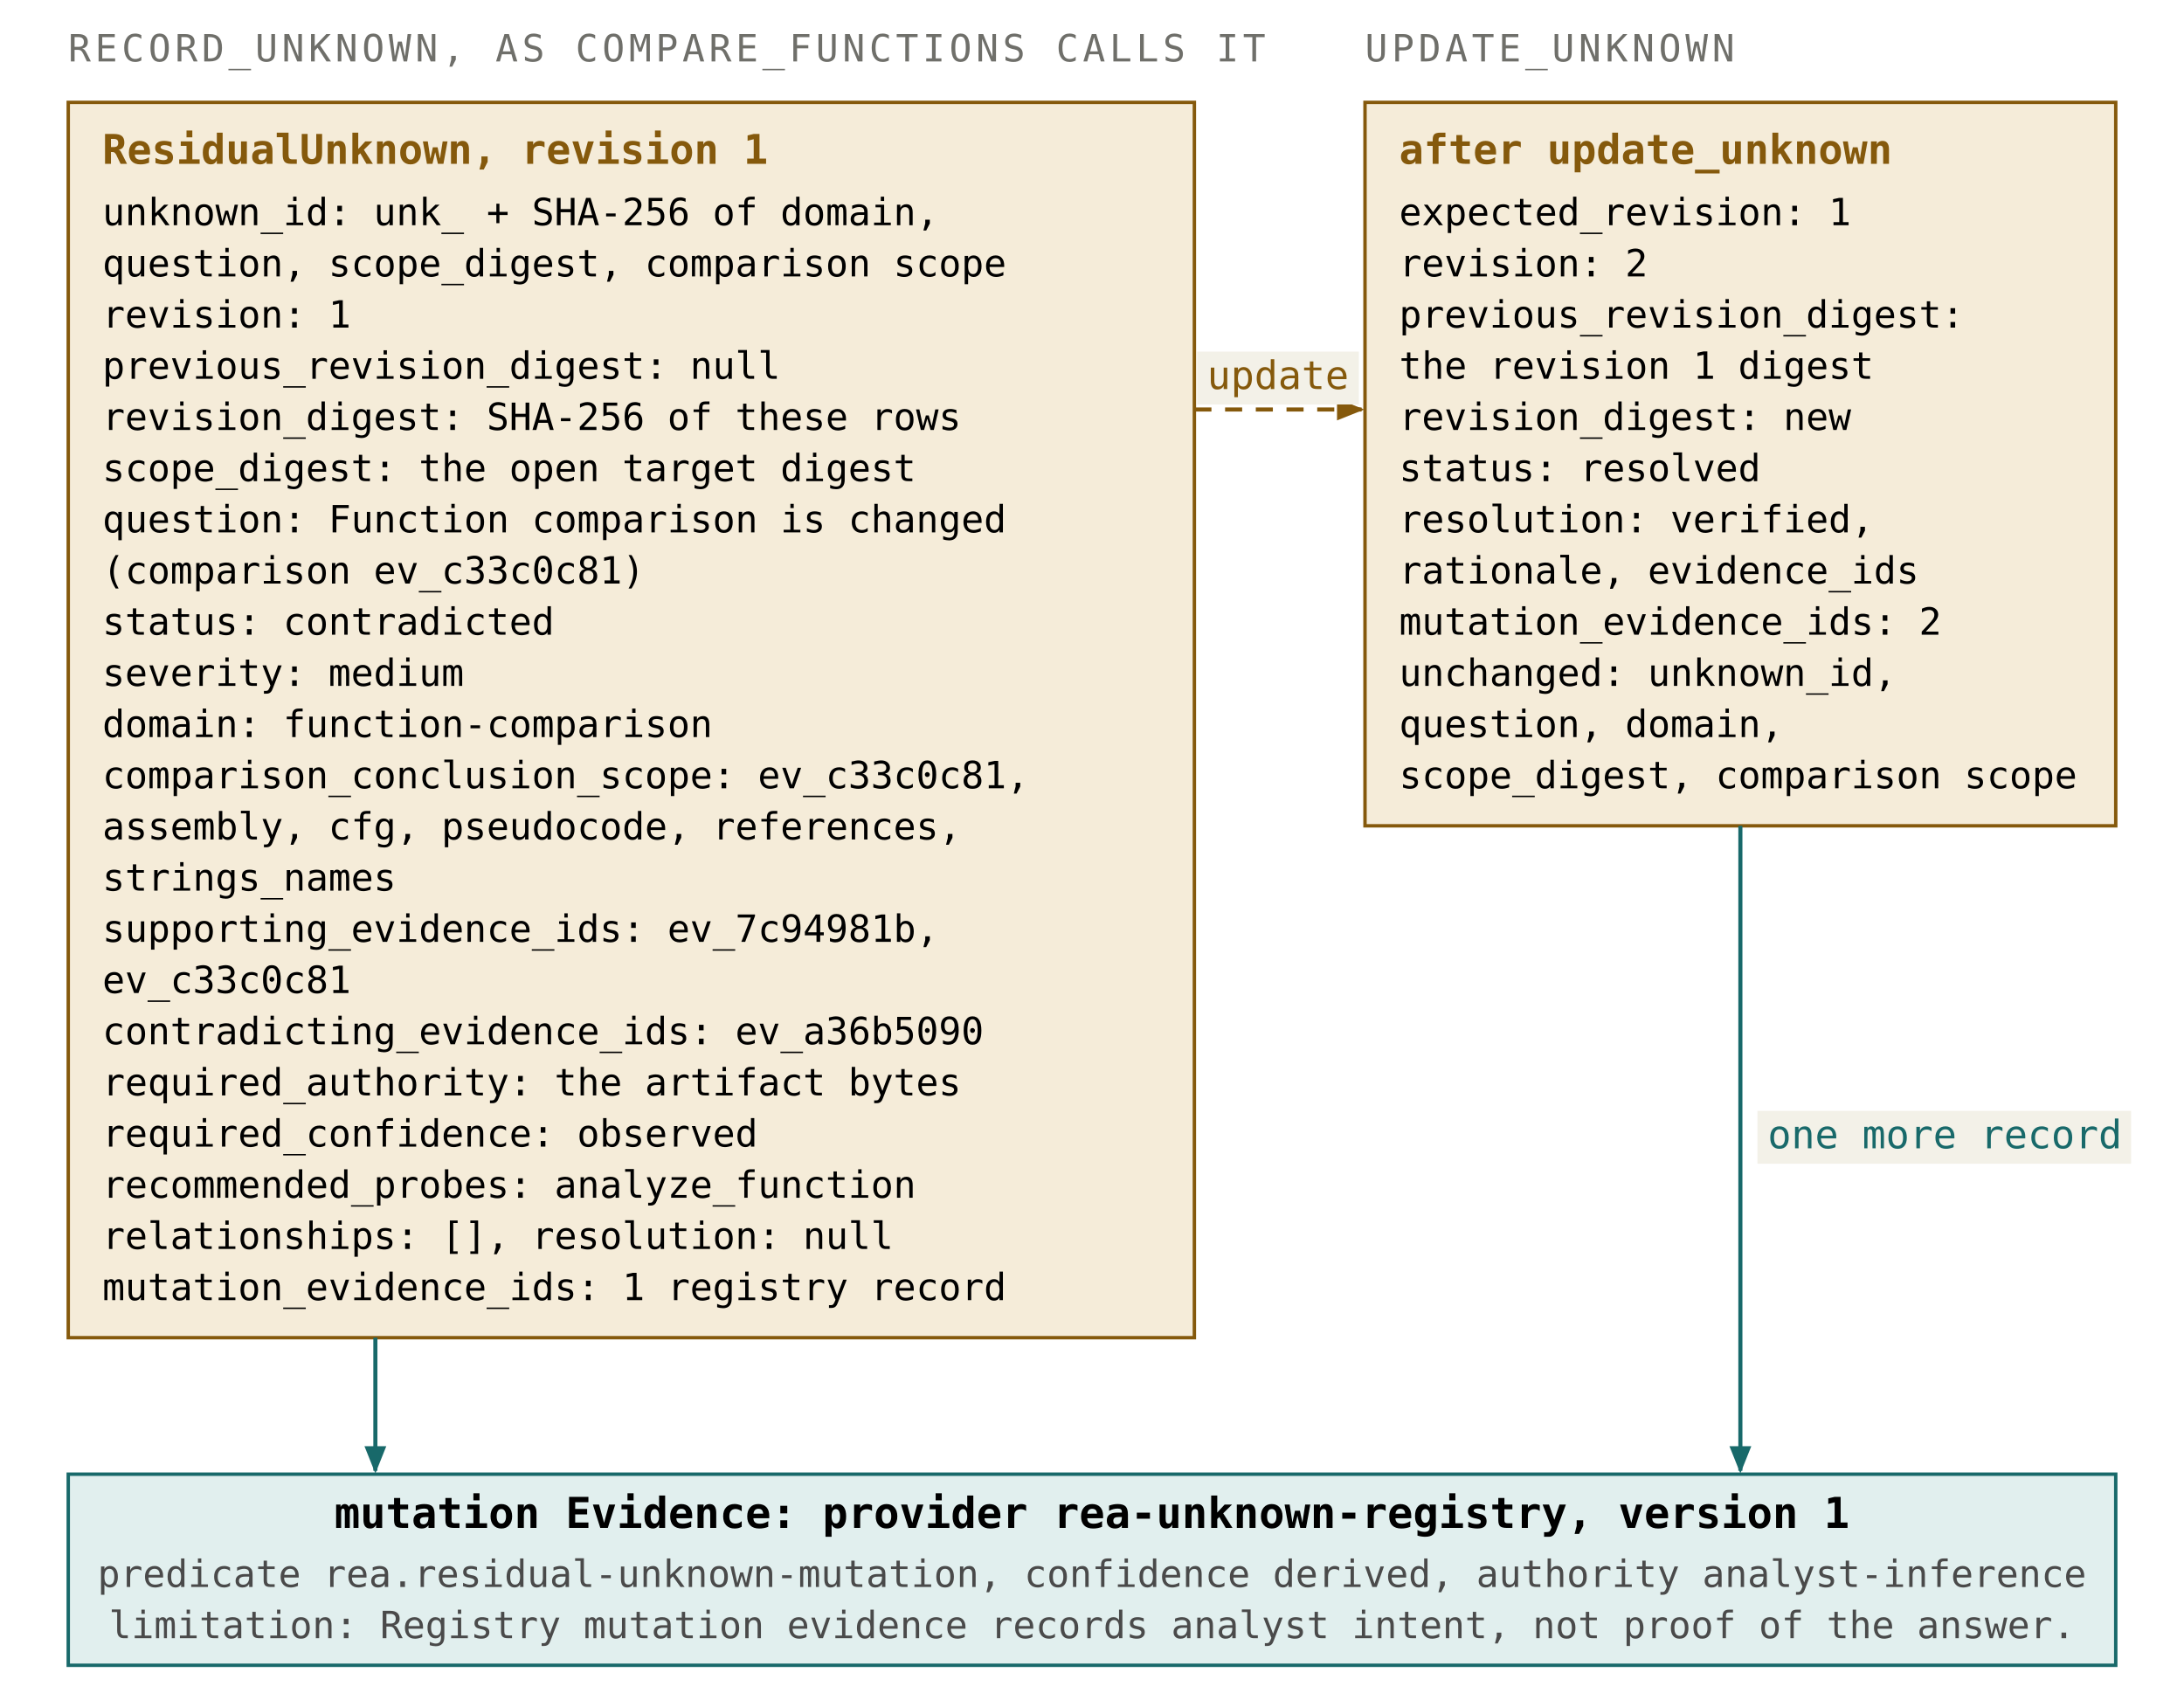
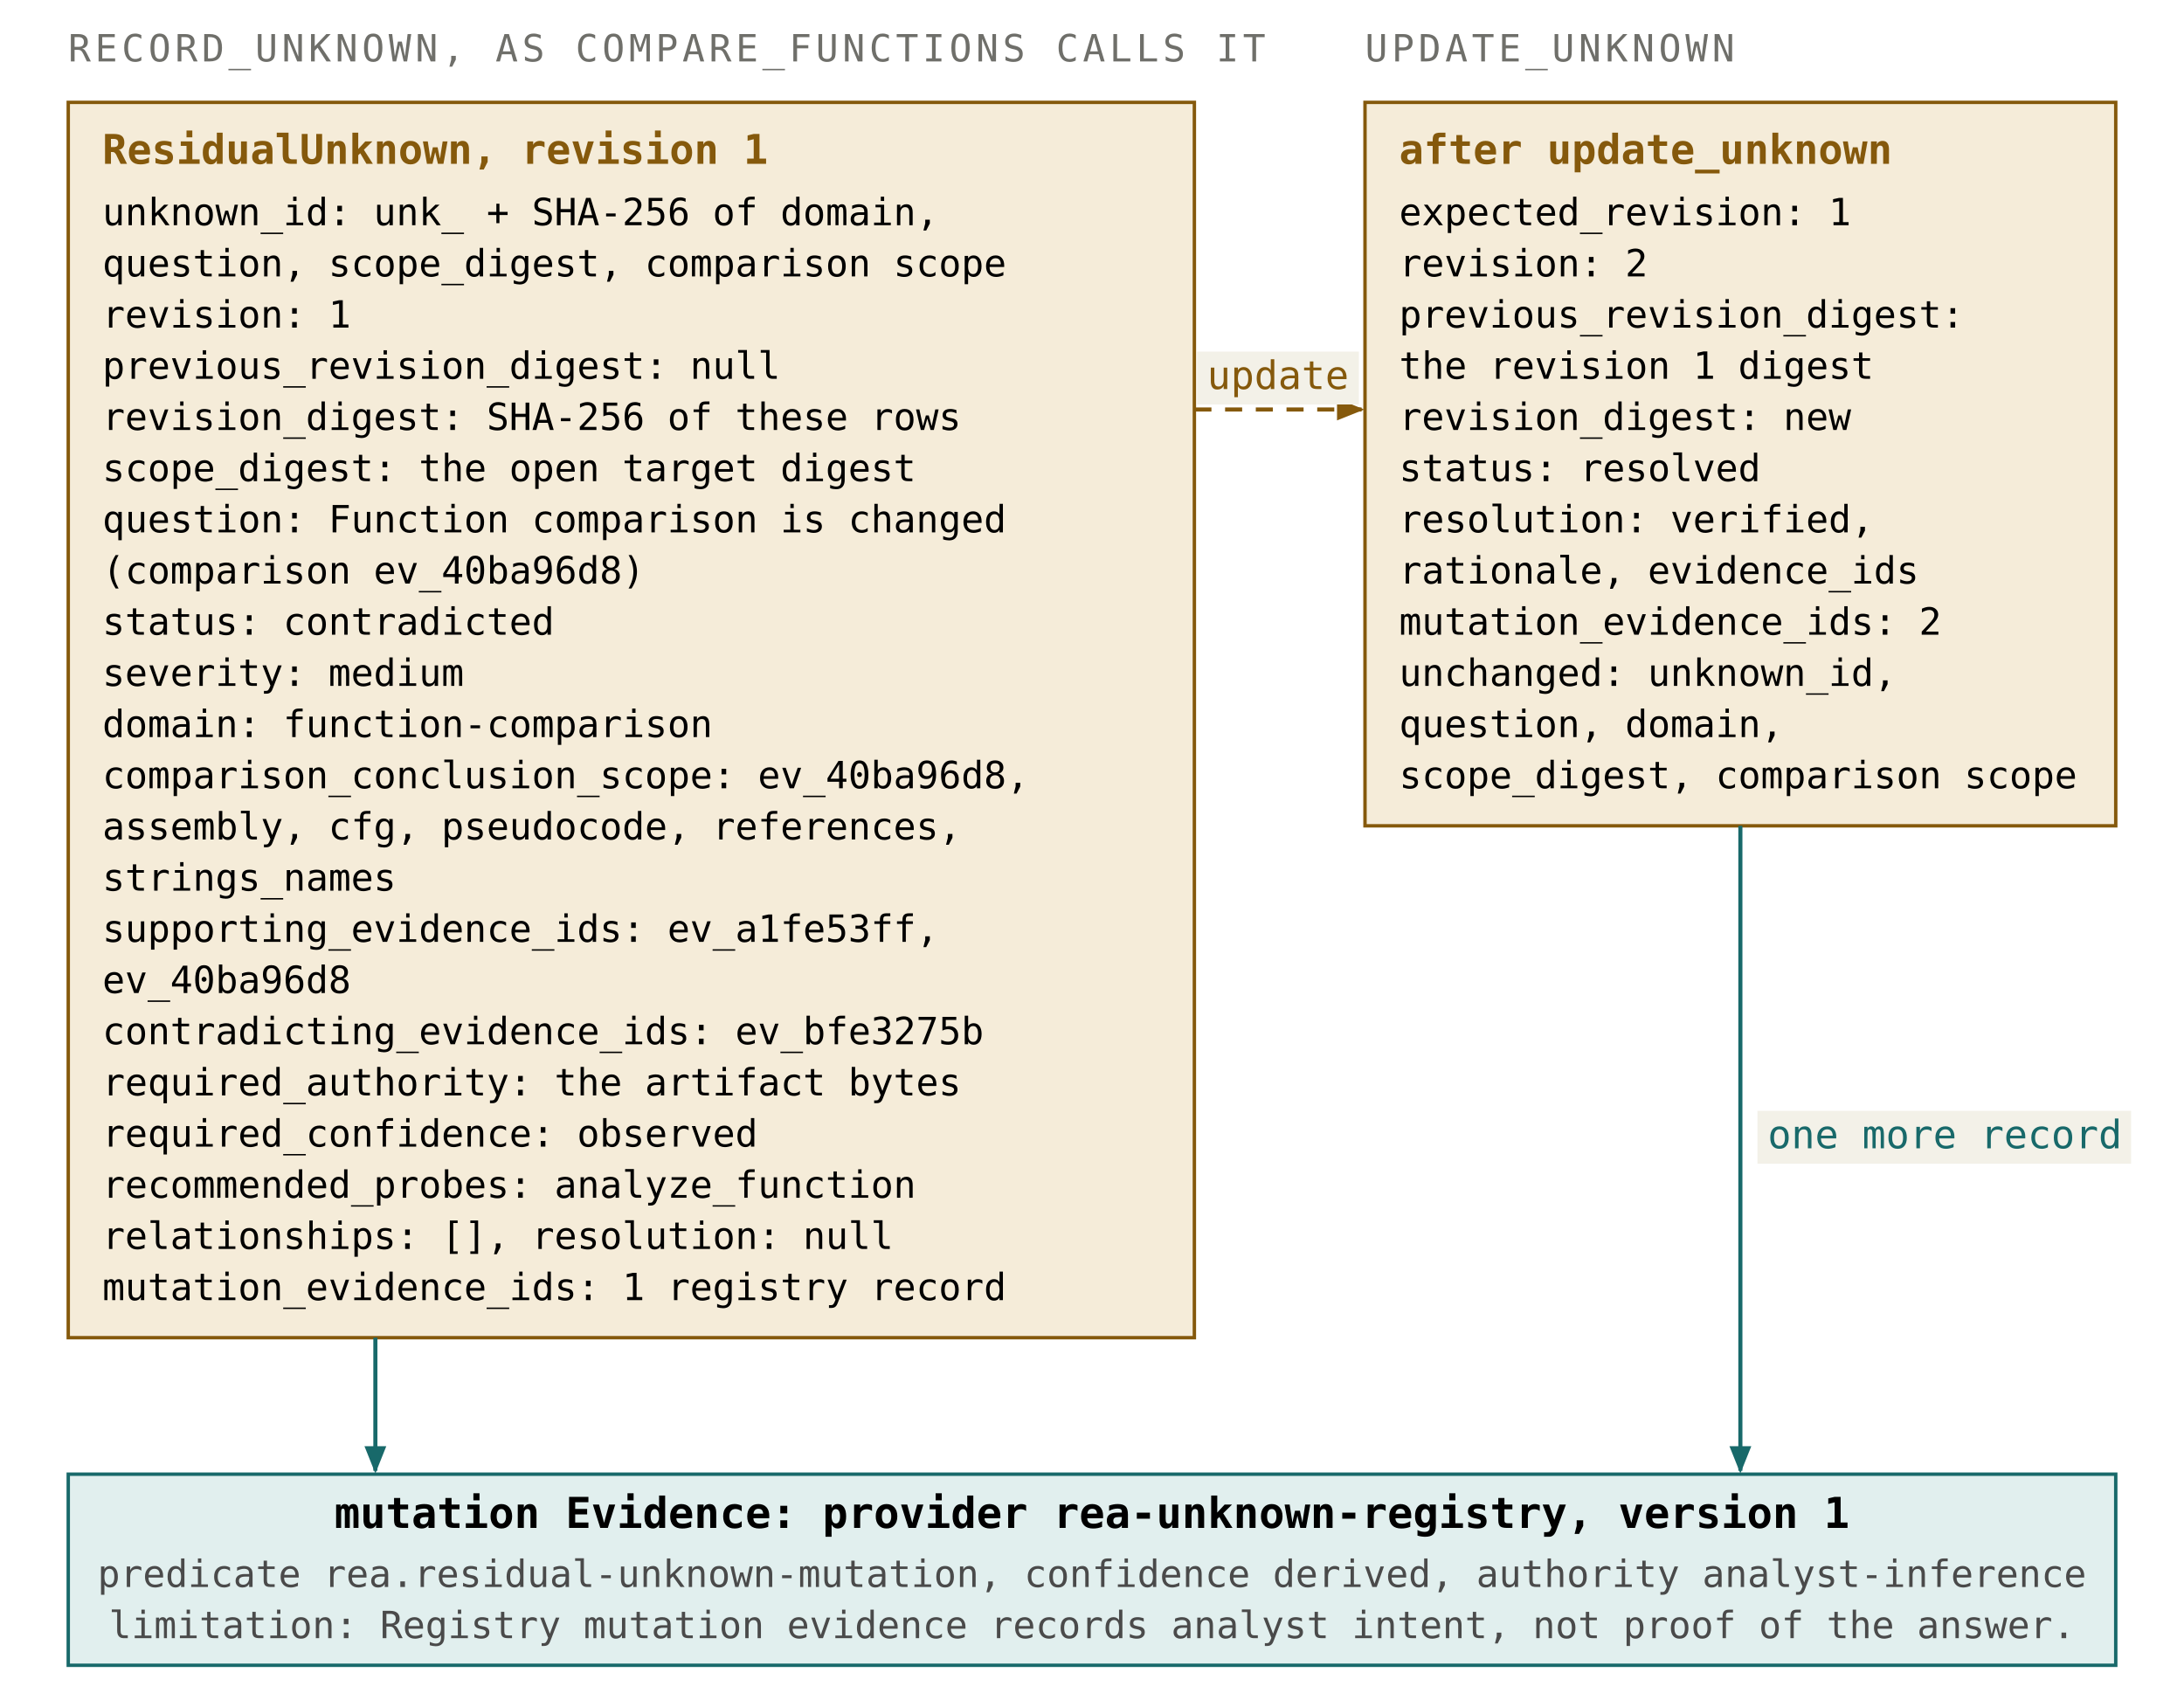
<svg xmlns="http://www.w3.org/2000/svg" viewBox="0 0 640 500" role="img" aria-labelledby="fig-5-2-title fig-5-2-desc" font-family="JetBrains Mono, ui-monospace, monospace">
  <defs>
    <marker id="fig-5-2-head-amber" viewBox="0 0 10 10" refX="9" refY="5" markerWidth="8" markerHeight="8" markerUnits="userSpaceOnUse" orient="auto-start-reverse">
      <path d="M0 1 L10 5 L0 9 z" fill="var(--m-amber-ink, #85590c)" />
    </marker>
    <marker id="fig-5-2-head-teal" viewBox="0 0 10 10" refX="9" refY="5" markerWidth="8" markerHeight="8" markerUnits="userSpaceOnUse" orient="auto-start-reverse">
      <path d="M0 1 L10 5 L0 9 z" fill="var(--m-teal-ink, #18696a)" />
    </marker>
  </defs>
  <text x="20" y="18" font-size="11" letter-spacing="1.2" fill="var(--m-ink-mute, #6f6f6a)">RECORD_UNKNOWN, AS COMPARE_FUNCTIONS CALLS IT</text>
  <text x="400" y="18" font-size="11" letter-spacing="1.2" fill="var(--m-ink-mute, #6f6f6a)">UPDATE_UNKNOWN</text>
  <rect x="20" y="30" width="330" height="362" fill="var(--m-amber-fill, #f5ecd9)" stroke="var(--m-amber-ink, #85590c)" />
  <text x="30" y="48" font-size="12" font-weight="700" fill="var(--m-amber-ink, #85590c)">ResidualUnknown, revision 1</text>
  <text x="30" y="66" font-size="11">unknown_id: unk_ + SHA-256 of domain,</text>
  <text x="30" y="81" font-size="11">  question, scope_digest, comparison scope</text>
  <text x="30" y="96" font-size="11">revision: 1</text>
  <text x="30" y="111" font-size="11">previous_revision_digest: null</text>
  <text x="30" y="126" font-size="11">revision_digest: SHA-256 of these rows</text>
  <text x="30" y="141" font-size="11">scope_digest: the open target digest</text>
  <text x="30" y="156" font-size="11">question: Function comparison is changed</text>
-   <text x="30" y="171" font-size="11">  (comparison ev_c33c0c81)</text>
+   <text x="30" y="171" font-size="11">  (comparison ev_40ba96d8)</text>
  <text x="30" y="186" font-size="11">status: contradicted</text>
  <text x="30" y="201" font-size="11">severity: medium</text>
  <text x="30" y="216" font-size="11">domain: function-comparison</text>
-   <text x="30" y="231" font-size="11">comparison_conclusion_scope: ev_c33c0c81,</text>
+   <text x="30" y="231" font-size="11">comparison_conclusion_scope: ev_40ba96d8,</text>
  <text x="30" y="246" font-size="11">  assembly, cfg, pseudocode, references,</text>
  <text x="30" y="261" font-size="11">  strings_names</text>
-   <text x="30" y="276" font-size="11">supporting_evidence_ids: ev_7c94981b,</text>
-   <text x="30" y="291" font-size="11">  ev_c33c0c81</text>
-   <text x="30" y="306" font-size="11">contradicting_evidence_ids: ev_a36b5090</text>
+   <text x="30" y="276" font-size="11">supporting_evidence_ids: ev_a1fe53ff,</text>
+   <text x="30" y="291" font-size="11">  ev_40ba96d8</text>
+   <text x="30" y="306" font-size="11">contradicting_evidence_ids: ev_bfe3275b</text>
  <text x="30" y="321" font-size="11">required_authority: the artifact bytes</text>
  <text x="30" y="336" font-size="11">required_confidence: observed</text>
  <text x="30" y="351" font-size="11">recommended_probes: analyze_function</text>
  <text x="30" y="366" font-size="11">relationships: [], resolution: null</text>
  <text x="30" y="381" font-size="11">mutation_evidence_ids: 1 registry record</text>
  <rect x="400" y="30" width="220" height="212" fill="var(--m-amber-fill, #f5ecd9)" stroke="var(--m-amber-ink, #85590c)" />
  <text x="410" y="48" font-size="12" font-weight="700" fill="var(--m-amber-ink, #85590c)">after update_unknown</text>
  <text x="410" y="66" font-size="11">expected_revision: 1</text>
  <text x="410" y="81" font-size="11">revision: 2</text>
  <text x="410" y="96" font-size="11">previous_revision_digest:</text>
  <text x="410" y="111" font-size="11">  the revision 1 digest</text>
  <text x="410" y="126" font-size="11">revision_digest: new</text>
  <text x="410" y="141" font-size="11">status: resolved</text>
  <text x="410" y="156" font-size="11">resolution: verified,</text>
  <text x="410" y="171" font-size="11">  rationale, evidence_ids</text>
  <text x="410" y="186" font-size="11">mutation_evidence_ids: 2</text>
  <text x="410" y="201" font-size="11">unchanged: unknown_id,</text>
  <text x="410" y="216" font-size="11">  question, domain,</text>
  <text x="410" y="231" font-size="11">  scope_digest, comparison scope</text>
  <line x1="350" y1="120" x2="399" y2="120" stroke="var(--m-amber-ink, #85590c)" stroke-width="1.2" stroke-dasharray="5 4" marker-end="url(#fig-5-2-head-amber)" />
  <rect class="m-knock" x="350.8" y="103.03" width="47.4" height="15.5" fill="var(--m-panel, #f3f1e8)" />
  <text x="374.5" y="114" font-size="11.5" text-anchor="middle" fill="var(--m-amber-ink, #85590c)">update</text>
  <rect x="20" y="432" width="600" height="56" fill="var(--m-teal-fill, #e1efee)" stroke="var(--m-teal-ink, #18696a)" />
  <text x="320" y="447.75" font-size="12.5" text-anchor="middle" font-weight="700">mutation Evidence: provider rea-unknown-registry, version 1</text>
  <text x="320" y="465.05" font-size="11" text-anchor="middle" class="m-serif" fill="var(--m-ink-soft, #4a4a4a)">predicate rea.residual-unknown-mutation, confidence derived, authority analyst-inference</text>
  <text x="320" y="480.05" font-size="11" text-anchor="middle" class="m-serif" fill="var(--m-ink-soft, #4a4a4a)">limitation: Registry mutation evidence records analyst intent, not proof of the answer.</text>
  <line x1="110" y1="392" x2="110" y2="431" stroke="var(--m-teal-ink, #18696a)" stroke-width="1.2" marker-end="url(#fig-5-2-head-teal)" />
  <line x1="510" y1="242" x2="510" y2="431" stroke="var(--m-teal-ink, #18696a)" stroke-width="1.2" marker-end="url(#fig-5-2-head-teal)" />
  <rect class="m-knock" x="515" y="325.53" width="109.5" height="15.5" fill="var(--m-panel, #f3f1e8)" />
  <text x="518" y="336.5" font-size="11.5" fill="var(--m-teal-ink, #18696a)">one more record</text>
</svg>
